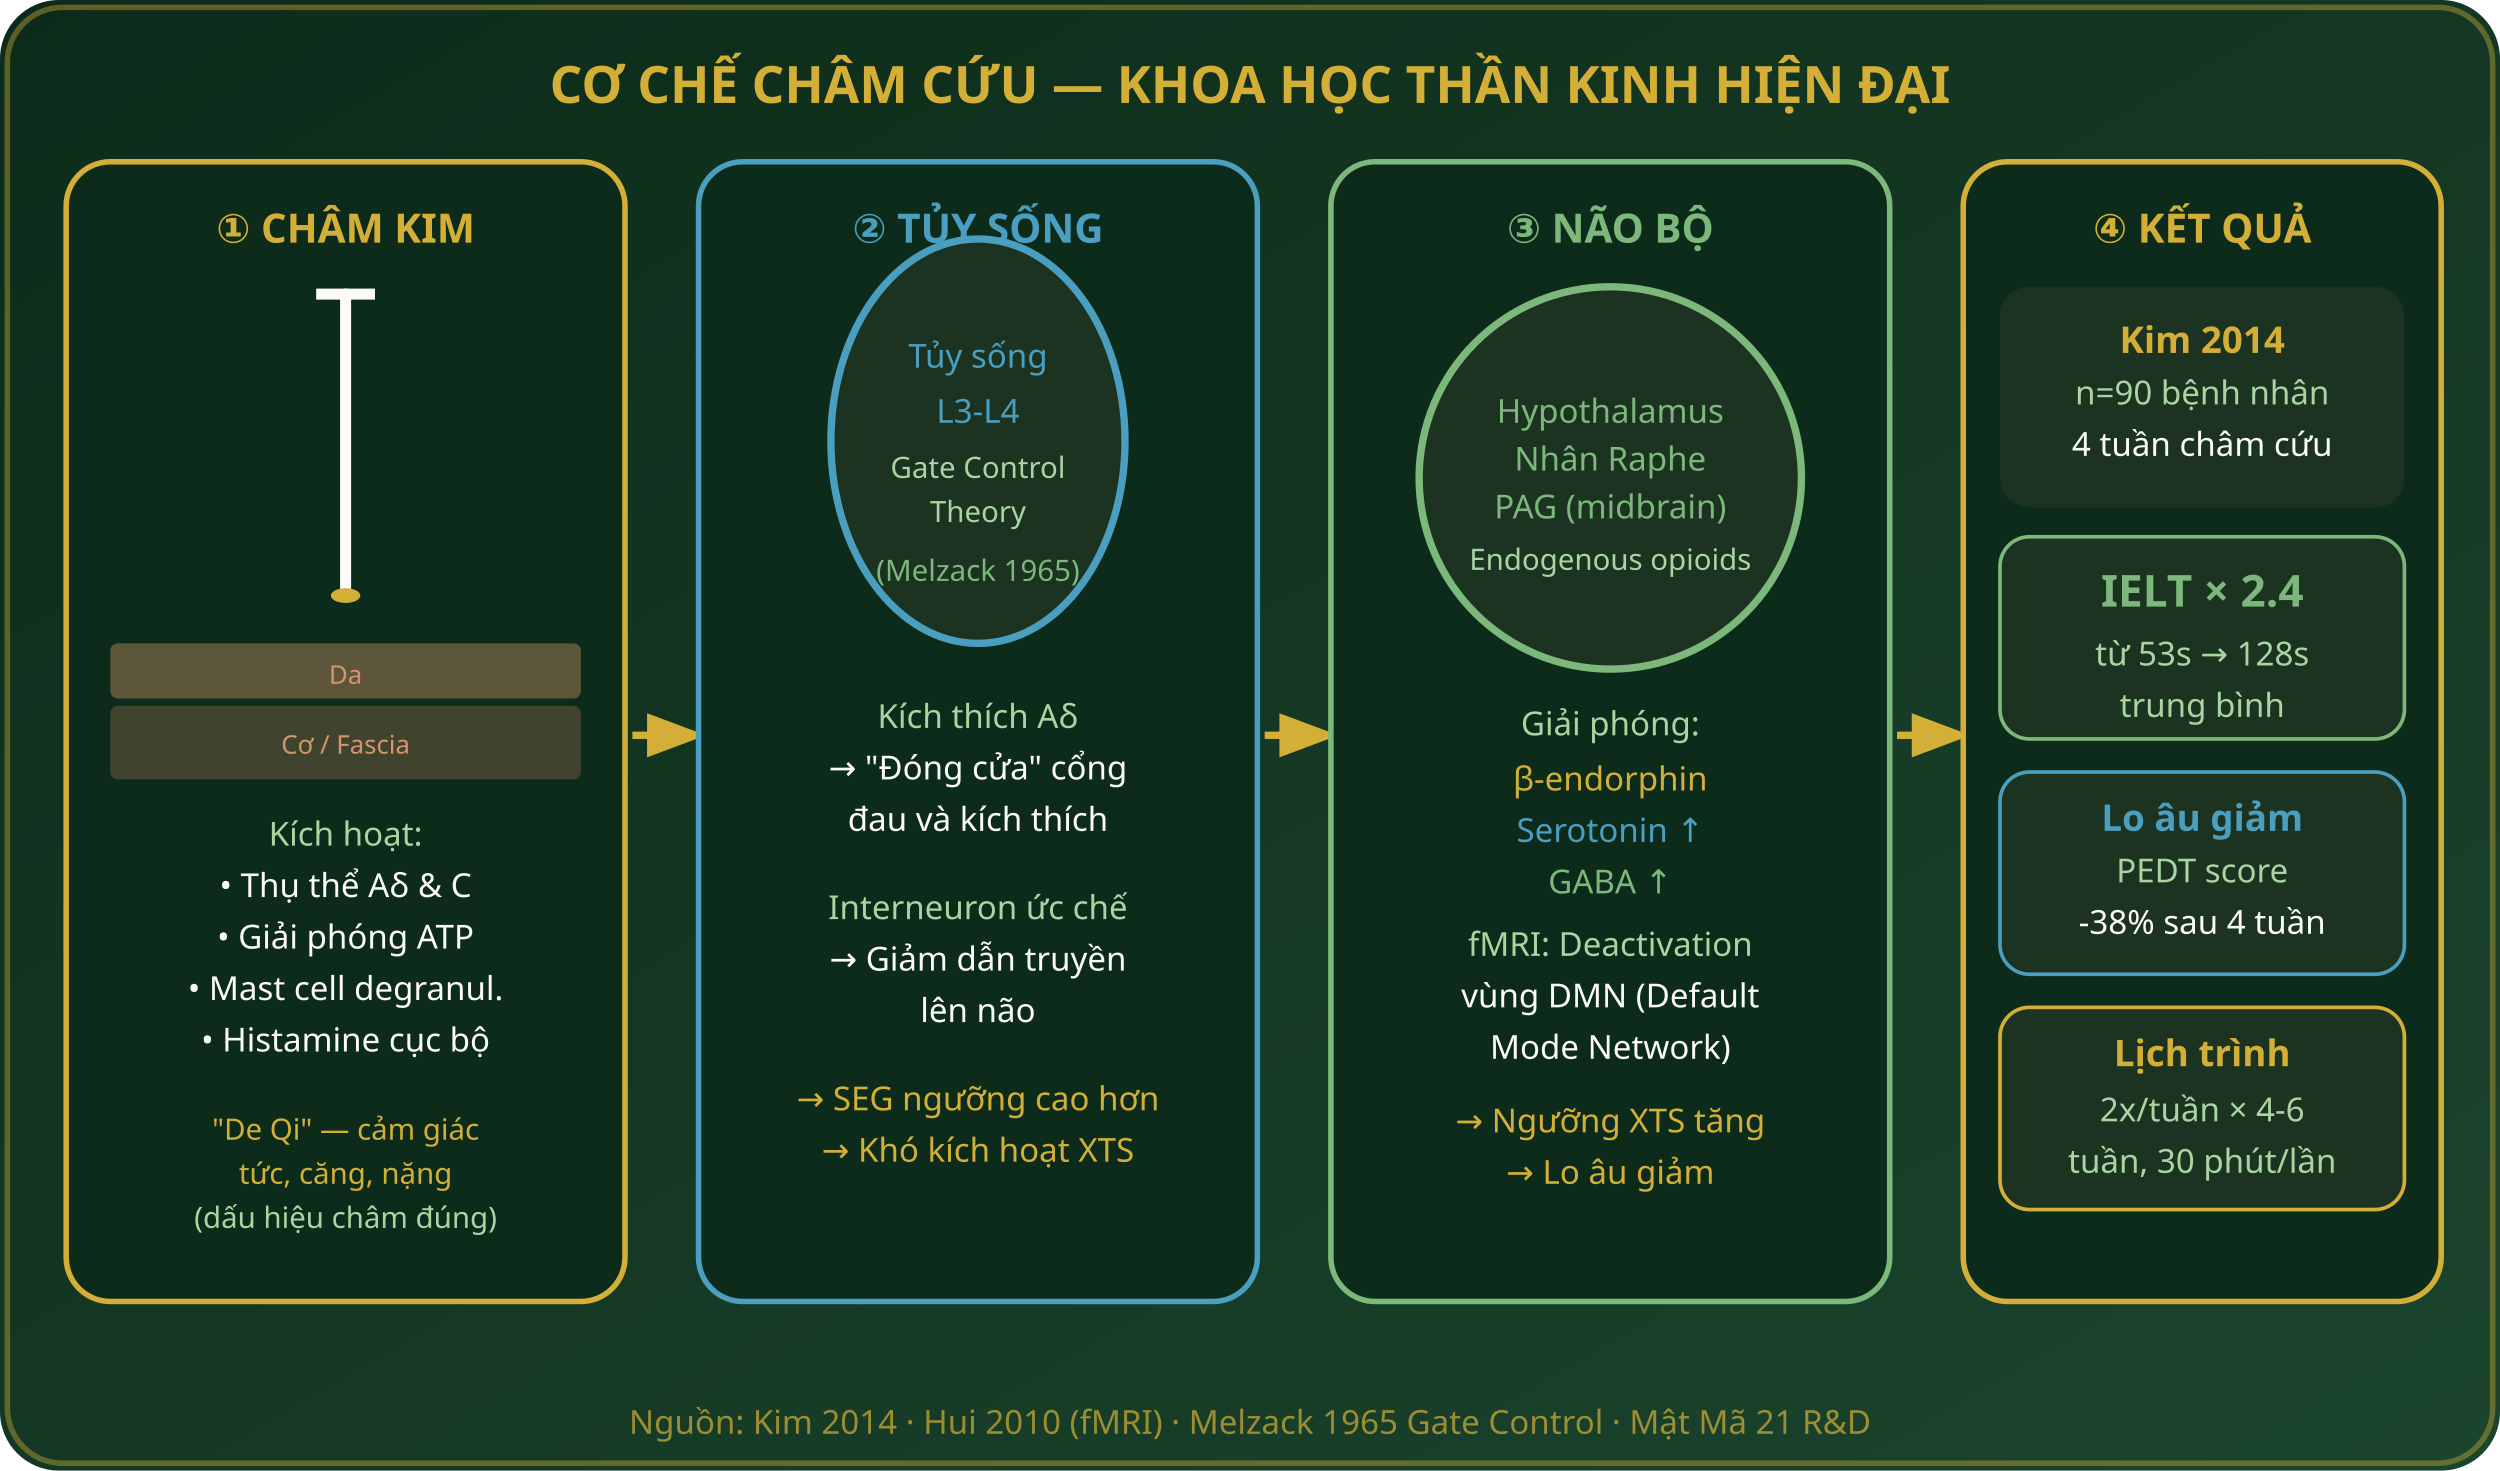
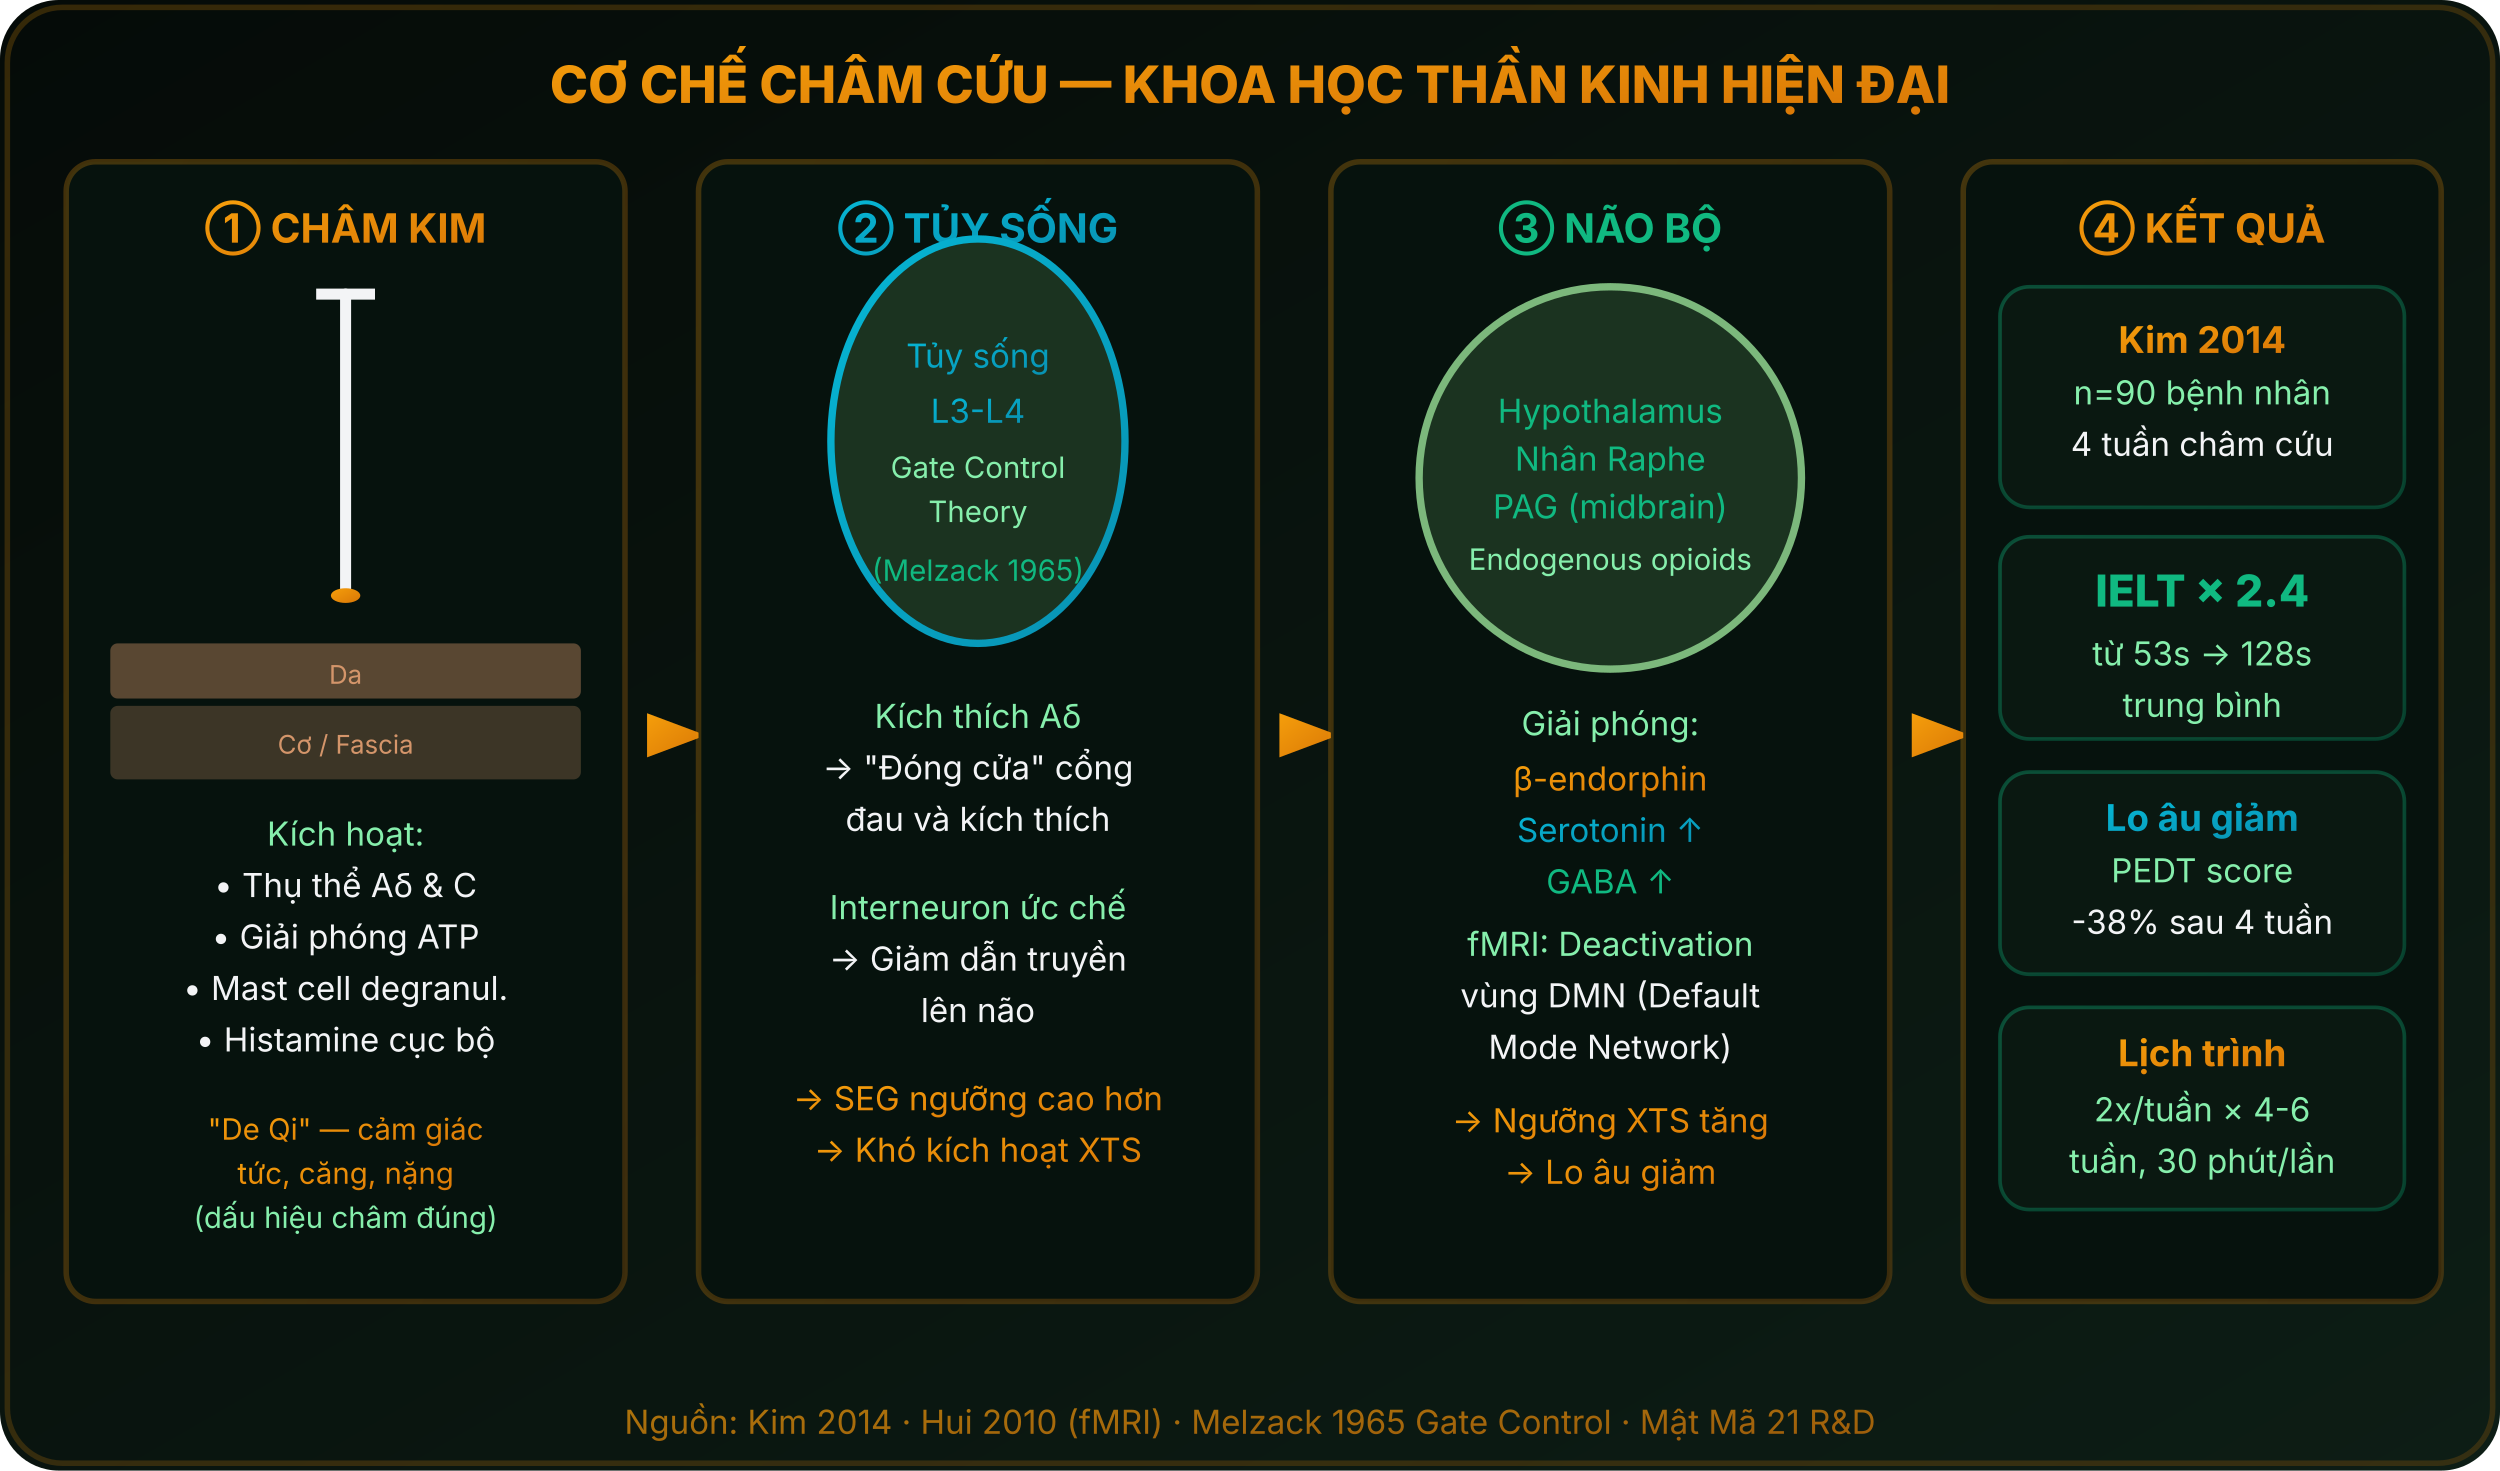
<svg xmlns="http://www.w3.org/2000/svg" viewBox="0 0 680 400" width="100%" height="100%">
  <defs>
+     <style>
+       text {
+         text-rendering: optimizeLegibility;
+         -webkit-font-smoothing: antialiased;
+         font-family: 'Plus Jakarta Sans', 'Inter', system-ui, -apple-system, sans-serif;
+       }
+       .title-text {
+         font-weight: 800;
+         letter-spacing: 1.5px;
+       }
+       .glow-path {
+         filter: url(#glow-filter);
+       }
+     </style>
+     <filter id="glow-filter" x="-20%" y="-20%" width="140%" height="140%">
+       <feGaussianBlur stdDeviation="3" result="blur" />
+       <feMerge>
+         <feMergeNode in="blur" />
+         <feMergeNode in="SourceGraphic" />
+       </feMerge>
+     </filter>
+     <linearGradient id="obsidian-bg" x1="0%" y1="0%" x2="100%" y2="100%">
+       <stop offset="0%" stop-color="#050B08" />
+       <stop offset="100%" stop-color="#0D1D15" />
+     </linearGradient>
+     <linearGradient id="neon-gold" x1="0%" y1="0%" x2="100%" y2="100%">
+       <stop offset="0%" stop-color="#F59E0B" />
+       <stop offset="100%" stop-color="#D97706" />
+     </linearGradient>
+     <linearGradient id="neon-red" x1="0%" y1="0%" x2="100%" y2="100%">
+       <stop offset="0%" stop-color="#F43F5E" />
+       <stop offset="100%" stop-color="#BE123C" />
+     </linearGradient>
+     <linearGradient id="neon-cyan" x1="0%" y1="0%" x2="100%" y2="100%">
+       <stop offset="0%" stop-color="#06B6D4" />
+       <stop offset="100%" stop-color="#0891B2" />
+     </linearGradient>
+     <linearGradient id="neon-green" x1="0%" y1="0%" x2="100%" y2="100%">
+       <stop offset="0%" stop-color="#10B981" />
+       <stop offset="100%" stop-color="#059669" />
+     </linearGradient>
    <linearGradient id="bg" x1="0%" y1="0%" x2="100%" y2="100%">
      <stop offset="0%" stop-color="#0D2B1A" />
      <stop offset="100%" stop-color="#1B442D" />
    </linearGradient>
    <marker id="arr" markerWidth="8" markerHeight="8" refX="6" refY="3" orient="auto">
-       <path d="M0,0 L0,6 L8,3 z" fill="#D4AF37" />
+       <path d="M0,0 L0,6 L8,3 z" fill="url(#neon-gold)" />
    </marker>
    <marker id="arr-green" markerWidth="8" markerHeight="8" refX="6" refY="3" orient="auto">
-       <path d="M0,0 L0,6 L8,3 z" fill="#7CB87C" />
+       <path d="M0,0 L0,6 L8,3 z" fill="#10B981" />
    </marker>
  </defs>
-   <rect width="680" height="400" rx="16" fill="url(#bg)" />
-   <rect x="2" y="2" width="676" height="396" rx="15" fill="none" stroke="#D4AF37" stroke-width="1.5" stroke-opacity="0.4" />
-   <text x="340" y="28" font-family="system-ui,sans-serif" font-size="14" font-weight="800" fill="#D4AF37" text-anchor="middle">CƠ CHẾ CHÂM CỨU — KHOA HỌC THẦN KINH HIỆN ĐẠI</text>
-   <rect x="18" y="44" width="152" height="310" rx="12" fill="#0D2B1A" stroke="#D4AF37" stroke-width="1.5" />
-   <text x="94" y="66" font-family="system-ui,sans-serif" font-size="11" font-weight="700" fill="#D4AF37" text-anchor="middle">① CHÂM KIM</text>
-   <line x1="94" y1="80" x2="94" y2="160" stroke="#FDFBF7" stroke-width="3" stroke-linecap="round" />
-   <line x1="86" y1="80" x2="102" y2="80" stroke="#FDFBF7" stroke-width="3" />
-   <ellipse cx="94" cy="162" rx="4" ry="2" fill="#D4AF37" />
+   <rect width="680" height="400" rx="16" fill="url(#obsidian-bg)" />
+   <rect x="2" y="2" width="676" height="396" rx="15" fill="none" stroke="url(#neon-gold)" stroke-width="1.5" stroke-opacity="0.2" />
+   <text x="340" y="28" font-family="'Plus Jakarta Sans', 'Inter', system-ui, sans-serif" font-size="14" font-weight="800" fill="url(#neon-gold)" text-anchor="middle">CƠ CHẾ CHÂM CỨU — KHOA HỌC THẦN KINH HIỆN ĐẠI</text>
+   <rect x="18" y="44" width="152" height="310" rx="8" fill="#06120D" stroke="url(#neon-gold)" stroke-width="1.5" stroke-opacity="0.25" ry="8" />
+   <text x="94" y="66" font-family="'Plus Jakarta Sans', 'Inter', system-ui, sans-serif" font-size="11" font-weight="700" fill="url(#neon-gold)" text-anchor="middle">① CHÂM KIM</text>
+   <line x1="94" y1="80" x2="94" y2="160" stroke="#F3F4F6" stroke-width="3" stroke-linecap="round" />
+   <line x1="86" y1="80" x2="102" y2="80" stroke="#F3F4F6" stroke-width="3" />
+   <ellipse cx="94" cy="162" rx="4" ry="2" fill="url(#neon-gold)" />
  <rect x="30" y="175" width="128" height="15" rx="2" fill="#D4956A" opacity="0.4" />
-   <text x="94" y="186" font-family="system-ui,sans-serif" font-size="7" fill="#D4956A" text-anchor="middle">Da</text>
+   <text x="94" y="186" font-family="'Plus Jakarta Sans', 'Inter', system-ui, sans-serif" font-size="7" fill="#D4956A" text-anchor="middle">Da</text>
  <rect x="30" y="192" width="128" height="20" rx="2" fill="#8B6A4A" opacity="0.4" />
-   <text x="94" y="205" font-family="system-ui,sans-serif" font-size="7" fill="#D4956A" text-anchor="middle">Cơ / Fascia</text>
-   <text x="94" y="230" font-family="system-ui,sans-serif" font-size="9" fill="#A8D5A2" text-anchor="middle">Kích hoạt:</text>
-   <text x="94" y="244" font-family="system-ui,sans-serif" font-size="9" fill="#FDFBF7" text-anchor="middle">• Thụ thể Aδ &amp; C</text>
-   <text x="94" y="258" font-family="system-ui,sans-serif" font-size="9" fill="#FDFBF7" text-anchor="middle">• Giải phóng ATP</text>
-   <text x="94" y="272" font-family="system-ui,sans-serif" font-size="9" fill="#FDFBF7" text-anchor="middle">• Mast cell degranul.</text>
-   <text x="94" y="286" font-family="system-ui,sans-serif" font-size="9" fill="#FDFBF7" text-anchor="middle">• Histamine cục bộ</text>
-   <text x="94" y="310" font-family="system-ui,sans-serif" font-size="8" fill="#D4AF37" text-anchor="middle">"De Qi" — cảm giác</text>
-   <text x="94" y="322" font-family="system-ui,sans-serif" font-size="8" fill="#D4AF37" text-anchor="middle">tức, căng, nặng</text>
-   <text x="94" y="334" font-family="system-ui,sans-serif" font-size="8" fill="#A8D5A2" text-anchor="middle">(dấu hiệu châm đúng)</text>
-   <line x1="172" y1="200" x2="188" y2="200" stroke="#D4AF37" stroke-width="2" marker-end="url(#arr)" />
-   <rect x="190" y="44" width="152" height="310" rx="12" fill="#0D2B1A" stroke="#4A9EBF" stroke-width="1.5" />
-   <text x="266" y="66" font-family="system-ui,sans-serif" font-size="11" font-weight="700" fill="#4A9EBF" text-anchor="middle">② TỦY SỐNG</text>
-   <ellipse cx="266" cy="120" rx="40" ry="55" fill="#1B3320" stroke="#4A9EBF" stroke-width="2" />
-   <text x="266" y="100" font-family="system-ui,sans-serif" font-size="9" fill="#4A9EBF" text-anchor="middle">Tủy sống</text>
-   <text x="266" y="115" font-family="system-ui,sans-serif" font-size="9" fill="#4A9EBF" text-anchor="middle">L3-L4</text>
-   <text x="266" y="130" font-family="system-ui,sans-serif" font-size="8" fill="#A8D5A2" text-anchor="middle">Gate Control</text>
-   <text x="266" y="142" font-family="system-ui,sans-serif" font-size="8" fill="#A8D5A2" text-anchor="middle">Theory</text>
-   <text x="266" y="158" font-family="system-ui,sans-serif" font-size="8" fill="#7CB87C" text-anchor="middle">(Melzack 1965)</text>
-   <text x="266" y="198" font-family="system-ui,sans-serif" font-size="9" fill="#A8D5A2" text-anchor="middle">Kích thích Aδ</text>
-   <text x="266" y="212" font-family="system-ui,sans-serif" font-size="9" fill="#FDFBF7" text-anchor="middle">→ "Đóng cửa" cổng</text>
-   <text x="266" y="226" font-family="system-ui,sans-serif" font-size="9" fill="#FDFBF7" text-anchor="middle">đau và kích thích</text>
-   <text x="266" y="250" font-family="system-ui,sans-serif" font-size="9" fill="#A8D5A2" text-anchor="middle">Interneuron ức chế</text>
-   <text x="266" y="264" font-family="system-ui,sans-serif" font-size="9" fill="#FDFBF7" text-anchor="middle">→ Giảm dẫn truyền</text>
-   <text x="266" y="278" font-family="system-ui,sans-serif" font-size="9" fill="#FDFBF7" text-anchor="middle">lên não</text>
-   <text x="266" y="302" font-family="system-ui,sans-serif" font-size="9" fill="#D4AF37" text-anchor="middle">→ SEG ngưỡng cao hơn</text>
-   <text x="266" y="316" font-family="system-ui,sans-serif" font-size="9" fill="#D4AF37" text-anchor="middle">→ Khó kích hoạt XTS</text>
-   <line x1="344" y1="200" x2="360" y2="200" stroke="#D4AF37" stroke-width="2" marker-end="url(#arr)" />
-   <rect x="362" y="44" width="152" height="310" rx="12" fill="#0D2B1A" stroke="#7CB87C" stroke-width="1.5" />
-   <text x="438" y="66" font-family="system-ui,sans-serif" font-size="11" font-weight="700" fill="#7CB87C" text-anchor="middle">③ NÃO BỘ</text>
+   <text x="94" y="205" font-family="'Plus Jakarta Sans', 'Inter', system-ui, sans-serif" font-size="7" fill="#D4956A" text-anchor="middle">Cơ / Fascia</text>
+   <text x="94" y="230" font-family="'Plus Jakarta Sans', 'Inter', system-ui, sans-serif" font-size="9" fill="#86EFAC" text-anchor="middle">Kích hoạt:</text>
+   <text x="94" y="244" font-family="'Plus Jakarta Sans', 'Inter', system-ui, sans-serif" font-size="9" fill="#F3F4F6" text-anchor="middle">• Thụ thể Aδ &amp; C</text>
+   <text x="94" y="258" font-family="'Plus Jakarta Sans', 'Inter', system-ui, sans-serif" font-size="9" fill="#F3F4F6" text-anchor="middle">• Giải phóng ATP</text>
+   <text x="94" y="272" font-family="'Plus Jakarta Sans', 'Inter', system-ui, sans-serif" font-size="9" fill="#F3F4F6" text-anchor="middle">• Mast cell degranul.</text>
+   <text x="94" y="286" font-family="'Plus Jakarta Sans', 'Inter', system-ui, sans-serif" font-size="9" fill="#F3F4F6" text-anchor="middle">• Histamine cục bộ</text>
+   <text x="94" y="310" font-family="'Plus Jakarta Sans', 'Inter', system-ui, sans-serif" font-size="8" fill="url(#neon-gold)" text-anchor="middle">"De Qi" — cảm giác</text>
+   <text x="94" y="322" font-family="'Plus Jakarta Sans', 'Inter', system-ui, sans-serif" font-size="8" fill="url(#neon-gold)" text-anchor="middle">tức, căng, nặng</text>
+   <text x="94" y="334" font-family="'Plus Jakarta Sans', 'Inter', system-ui, sans-serif" font-size="8" fill="#86EFAC" text-anchor="middle">(dấu hiệu châm đúng)</text>
+   <line x1="172" y1="200" x2="188" y2="200" stroke="url(#neon-gold)" stroke-width="2" marker-end="url(#arr)" />
+   <rect x="190" y="44" width="152" height="310" rx="8" fill="#06120D" stroke="url(#neon-gold)" stroke-width="1.5" stroke-opacity="0.25" ry="8" />
+   <text x="266" y="66" font-family="'Plus Jakarta Sans', 'Inter', system-ui, sans-serif" font-size="11" font-weight="700" fill="url(#neon-cyan)" text-anchor="middle">② TỦY SỐNG</text>
+   <ellipse cx="266" cy="120" rx="40" ry="55" fill="#1B3320" stroke="url(#neon-cyan)" stroke-width="2" />
+   <text x="266" y="100" font-family="'Plus Jakarta Sans', 'Inter', system-ui, sans-serif" font-size="9" fill="url(#neon-cyan)" text-anchor="middle">Tủy sống</text>
+   <text x="266" y="115" font-family="'Plus Jakarta Sans', 'Inter', system-ui, sans-serif" font-size="9" fill="url(#neon-cyan)" text-anchor="middle">L3-L4</text>
+   <text x="266" y="130" font-family="'Plus Jakarta Sans', 'Inter', system-ui, sans-serif" font-size="8" fill="#86EFAC" text-anchor="middle">Gate Control</text>
+   <text x="266" y="142" font-family="'Plus Jakarta Sans', 'Inter', system-ui, sans-serif" font-size="8" fill="#86EFAC" text-anchor="middle">Theory</text>
+   <text x="266" y="158" font-family="'Plus Jakarta Sans', 'Inter', system-ui, sans-serif" font-size="8" fill="#10B981" text-anchor="middle">(Melzack 1965)</text>
+   <text x="266" y="198" font-family="'Plus Jakarta Sans', 'Inter', system-ui, sans-serif" font-size="9" fill="#86EFAC" text-anchor="middle">Kích thích Aδ</text>
+   <text x="266" y="212" font-family="'Plus Jakarta Sans', 'Inter', system-ui, sans-serif" font-size="9" fill="#F3F4F6" text-anchor="middle">→ "Đóng cửa" cổng</text>
+   <text x="266" y="226" font-family="'Plus Jakarta Sans', 'Inter', system-ui, sans-serif" font-size="9" fill="#F3F4F6" text-anchor="middle">đau và kích thích</text>
+   <text x="266" y="250" font-family="'Plus Jakarta Sans', 'Inter', system-ui, sans-serif" font-size="9" fill="#86EFAC" text-anchor="middle">Interneuron ức chế</text>
+   <text x="266" y="264" font-family="'Plus Jakarta Sans', 'Inter', system-ui, sans-serif" font-size="9" fill="#F3F4F6" text-anchor="middle">→ Giảm dẫn truyền</text>
+   <text x="266" y="278" font-family="'Plus Jakarta Sans', 'Inter', system-ui, sans-serif" font-size="9" fill="#F3F4F6" text-anchor="middle">lên não</text>
+   <text x="266" y="302" font-family="'Plus Jakarta Sans', 'Inter', system-ui, sans-serif" font-size="9" fill="url(#neon-gold)" text-anchor="middle">→ SEG ngưỡng cao hơn</text>
+   <text x="266" y="316" font-family="'Plus Jakarta Sans', 'Inter', system-ui, sans-serif" font-size="9" fill="url(#neon-gold)" text-anchor="middle">→ Khó kích hoạt XTS</text>
+   <line x1="344" y1="200" x2="360" y2="200" stroke="url(#neon-gold)" stroke-width="2" marker-end="url(#arr)" />
+   <rect x="362" y="44" width="152" height="310" rx="8" fill="#06120D" stroke="url(#neon-gold)" stroke-width="1.5" stroke-opacity="0.25" ry="8" />
+   <text x="438" y="66" font-family="'Plus Jakarta Sans', 'Inter', system-ui, sans-serif" font-size="11" font-weight="700" fill="#10B981" text-anchor="middle">③ NÃO BỘ</text>
  <circle cx="438" cy="130" r="52" fill="#1B3320" stroke="#7CB87C" stroke-width="2" />
-   <text x="438" y="115" font-family="system-ui,sans-serif" font-size="9" fill="#7CB87C" text-anchor="middle">Hypothalamus</text>
-   <text x="438" y="128" font-family="system-ui,sans-serif" font-size="9" fill="#7CB87C" text-anchor="middle">Nhân Raphe</text>
-   <text x="438" y="141" font-family="system-ui,sans-serif" font-size="9" fill="#7CB87C" text-anchor="middle">PAG (midbrain)</text>
-   <text x="438" y="155" font-family="system-ui,sans-serif" font-size="8" fill="#A8D5A2" text-anchor="middle">Endogenous opioids</text>
-   <text x="438" y="200" font-family="system-ui,sans-serif" font-size="9" fill="#A8D5A2" text-anchor="middle">Giải phóng:</text>
-   <text x="438" y="215" font-family="system-ui,sans-serif" font-size="9" fill="#D4AF37" text-anchor="middle">β-endorphin</text>
-   <text x="438" y="229" font-family="system-ui,sans-serif" font-size="9" fill="#4A9EBF" text-anchor="middle">Serotonin ↑</text>
-   <text x="438" y="243" font-family="system-ui,sans-serif" font-size="9" fill="#7CB87C" text-anchor="middle">GABA ↑</text>
-   <text x="438" y="260" font-family="system-ui,sans-serif" font-size="9" fill="#A8D5A2" text-anchor="middle">fMRI: Deactivation</text>
-   <text x="438" y="274" font-family="system-ui,sans-serif" font-size="9" fill="#FDFBF7" text-anchor="middle">vùng DMN (Default</text>
-   <text x="438" y="288" font-family="system-ui,sans-serif" font-size="9" fill="#FDFBF7" text-anchor="middle">Mode Network)</text>
-   <text x="438" y="308" font-family="system-ui,sans-serif" font-size="9" fill="#D4AF37" text-anchor="middle">→ Ngưỡng XTS tăng</text>
-   <text x="438" y="322" font-family="system-ui,sans-serif" font-size="9" fill="#D4AF37" text-anchor="middle">→ Lo âu giảm</text>
-   <line x1="516" y1="200" x2="532" y2="200" stroke="#D4AF37" stroke-width="2" marker-end="url(#arr)" />
-   <rect x="534" y="44" width="130" height="310" rx="12" fill="#0D2B1A" stroke="#D4AF37" stroke-width="1.5" />
-   <text x="599" y="66" font-family="system-ui,sans-serif" font-size="11" font-weight="700" fill="#D4AF37" text-anchor="middle">④ KẾT QUẢ</text>
-   <rect x="544" y="78" width="110" height="60" rx="8" fill="#1B3320" />
-   <text x="599" y="96" font-family="system-ui,sans-serif" font-size="10" font-weight="700" fill="#D4AF37" text-anchor="middle">Kim 2014</text>
-   <text x="599" y="110" font-family="system-ui,sans-serif" font-size="9" fill="#A8D5A2" text-anchor="middle">n=90 bệnh nhân</text>
-   <text x="599" y="124" font-family="system-ui,sans-serif" font-size="9" fill="#FDFBF7" text-anchor="middle">4 tuần châm cứu</text>
-   <rect x="544" y="146" width="110" height="55" rx="8" fill="#1B3320" stroke="#7CB87C" stroke-width="1" />
-   <text x="599" y="165" font-family="system-ui,sans-serif" font-size="12" font-weight="800" fill="#7CB87C" text-anchor="middle">IELT × 2.4</text>
-   <text x="599" y="181" font-family="system-ui,sans-serif" font-size="9" fill="#A8D5A2" text-anchor="middle">từ 53s → 128s</text>
-   <text x="599" y="195" font-family="system-ui,sans-serif" font-size="9" fill="#A8D5A2" text-anchor="middle">trung bình</text>
-   <rect x="544" y="210" width="110" height="55" rx="8" fill="#1B3320" stroke="#4A9EBF" stroke-width="1" />
-   <text x="599" y="226" font-family="system-ui,sans-serif" font-size="10" font-weight="700" fill="#4A9EBF" text-anchor="middle">Lo âu giảm</text>
-   <text x="599" y="240" font-family="system-ui,sans-serif" font-size="9" fill="#A8D5A2" text-anchor="middle">PEDT score</text>
-   <text x="599" y="254" font-family="system-ui,sans-serif" font-size="9" fill="#FDFBF7" text-anchor="middle">-38% sau 4 tuần</text>
-   <rect x="544" y="274" width="110" height="55" rx="8" fill="#1B3320" stroke="#D4AF37" stroke-width="1" />
-   <text x="599" y="290" font-family="system-ui,sans-serif" font-size="10" font-weight="700" fill="#D4AF37" text-anchor="middle">Lịch trình</text>
-   <text x="599" y="305" font-family="system-ui,sans-serif" font-size="9" fill="#A8D5A2" text-anchor="middle">2x/tuần × 4-6</text>
-   <text x="599" y="319" font-family="system-ui,sans-serif" font-size="9" fill="#A8D5A2" text-anchor="middle">tuần, 30 phút/lần</text>
-   <text x="340" y="390" font-family="system-ui,sans-serif" font-size="9" fill="#D4AF37" text-anchor="middle" opacity="0.7">Nguồn: Kim 2014 · Hui 2010 (fMRI) · Melzack 1965 Gate Control · Mật Mã 21 R&amp;D</text>
+   <text x="438" y="115" font-family="'Plus Jakarta Sans', 'Inter', system-ui, sans-serif" font-size="9" fill="#10B981" text-anchor="middle">Hypothalamus</text>
+   <text x="438" y="128" font-family="'Plus Jakarta Sans', 'Inter', system-ui, sans-serif" font-size="9" fill="#10B981" text-anchor="middle">Nhân Raphe</text>
+   <text x="438" y="141" font-family="'Plus Jakarta Sans', 'Inter', system-ui, sans-serif" font-size="9" fill="#10B981" text-anchor="middle">PAG (midbrain)</text>
+   <text x="438" y="155" font-family="'Plus Jakarta Sans', 'Inter', system-ui, sans-serif" font-size="8" fill="#86EFAC" text-anchor="middle">Endogenous opioids</text>
+   <text x="438" y="200" font-family="'Plus Jakarta Sans', 'Inter', system-ui, sans-serif" font-size="9" fill="#86EFAC" text-anchor="middle">Giải phóng:</text>
+   <text x="438" y="215" font-family="'Plus Jakarta Sans', 'Inter', system-ui, sans-serif" font-size="9" fill="url(#neon-gold)" text-anchor="middle">β-endorphin</text>
+   <text x="438" y="229" font-family="'Plus Jakarta Sans', 'Inter', system-ui, sans-serif" font-size="9" fill="url(#neon-cyan)" text-anchor="middle">Serotonin ↑</text>
+   <text x="438" y="243" font-family="'Plus Jakarta Sans', 'Inter', system-ui, sans-serif" font-size="9" fill="#10B981" text-anchor="middle">GABA ↑</text>
+   <text x="438" y="260" font-family="'Plus Jakarta Sans', 'Inter', system-ui, sans-serif" font-size="9" fill="#86EFAC" text-anchor="middle">fMRI: Deactivation</text>
+   <text x="438" y="274" font-family="'Plus Jakarta Sans', 'Inter', system-ui, sans-serif" font-size="9" fill="#F3F4F6" text-anchor="middle">vùng DMN (Default</text>
+   <text x="438" y="288" font-family="'Plus Jakarta Sans', 'Inter', system-ui, sans-serif" font-size="9" fill="#F3F4F6" text-anchor="middle">Mode Network)</text>
+   <text x="438" y="308" font-family="'Plus Jakarta Sans', 'Inter', system-ui, sans-serif" font-size="9" fill="url(#neon-gold)" text-anchor="middle">→ Ngưỡng XTS tăng</text>
+   <text x="438" y="322" font-family="'Plus Jakarta Sans', 'Inter', system-ui, sans-serif" font-size="9" fill="url(#neon-gold)" text-anchor="middle">→ Lo âu giảm</text>
+   <line x1="516" y1="200" x2="532" y2="200" stroke="url(#neon-gold)" stroke-width="2" marker-end="url(#arr)" />
+   <rect x="534" y="44" width="130" height="310" rx="8" fill="#06120D" stroke="url(#neon-gold)" stroke-width="1.5" stroke-opacity="0.25" ry="8" />
+   <text x="599" y="66" font-family="'Plus Jakarta Sans', 'Inter', system-ui, sans-serif" font-size="11" font-weight="700" fill="url(#neon-gold)" text-anchor="middle">④ KẾT QUẢ</text>
+   <rect x="544" y="78" width="110" height="60" rx="8" fill="#0A1811" stroke="url(#neon-green)" stroke-opacity="0.35" ry="8" />
+   <text x="599" y="96" font-family="'Plus Jakarta Sans', 'Inter', system-ui, sans-serif" font-size="10" font-weight="700" fill="url(#neon-gold)" text-anchor="middle">Kim 2014</text>
+   <text x="599" y="110" font-family="'Plus Jakarta Sans', 'Inter', system-ui, sans-serif" font-size="9" fill="#86EFAC" text-anchor="middle">n=90 bệnh nhân</text>
+   <text x="599" y="124" font-family="'Plus Jakarta Sans', 'Inter', system-ui, sans-serif" font-size="9" fill="#F3F4F6" text-anchor="middle">4 tuần châm cứu</text>
+   <rect x="544" y="146" width="110" height="55" rx="8" fill="#0A1811" stroke="url(#neon-green)" stroke-width="1" stroke-opacity="0.35" ry="8" />
+   <text x="599" y="165" font-family="'Plus Jakarta Sans', 'Inter', system-ui, sans-serif" font-size="12" font-weight="800" fill="#10B981" text-anchor="middle">IELT × 2.4</text>
+   <text x="599" y="181" font-family="'Plus Jakarta Sans', 'Inter', system-ui, sans-serif" font-size="9" fill="#86EFAC" text-anchor="middle">từ 53s → 128s</text>
+   <text x="599" y="195" font-family="'Plus Jakarta Sans', 'Inter', system-ui, sans-serif" font-size="9" fill="#86EFAC" text-anchor="middle">trung bình</text>
+   <rect x="544" y="210" width="110" height="55" rx="8" fill="#0A1811" stroke="url(#neon-green)" stroke-width="1" stroke-opacity="0.35" ry="8" />
+   <text x="599" y="226" font-family="'Plus Jakarta Sans', 'Inter', system-ui, sans-serif" font-size="10" font-weight="700" fill="url(#neon-cyan)" text-anchor="middle">Lo âu giảm</text>
+   <text x="599" y="240" font-family="'Plus Jakarta Sans', 'Inter', system-ui, sans-serif" font-size="9" fill="#86EFAC" text-anchor="middle">PEDT score</text>
+   <text x="599" y="254" font-family="'Plus Jakarta Sans', 'Inter', system-ui, sans-serif" font-size="9" fill="#F3F4F6" text-anchor="middle">-38% sau 4 tuần</text>
+   <rect x="544" y="274" width="110" height="55" rx="8" fill="#0A1811" stroke="url(#neon-green)" stroke-width="1" stroke-opacity="0.35" ry="8" />
+   <text x="599" y="290" font-family="'Plus Jakarta Sans', 'Inter', system-ui, sans-serif" font-size="10" font-weight="700" fill="url(#neon-gold)" text-anchor="middle">Lịch trình</text>
+   <text x="599" y="305" font-family="'Plus Jakarta Sans', 'Inter', system-ui, sans-serif" font-size="9" fill="#86EFAC" text-anchor="middle">2x/tuần × 4-6</text>
+   <text x="599" y="319" font-family="'Plus Jakarta Sans', 'Inter', system-ui, sans-serif" font-size="9" fill="#86EFAC" text-anchor="middle">tuần, 30 phút/lần</text>
+   <text x="340" y="390" font-family="'Plus Jakarta Sans', 'Inter', system-ui, sans-serif" font-size="9" fill="url(#neon-gold)" text-anchor="middle" opacity="0.7">Nguồn: Kim 2014 · Hui 2010 (fMRI) · Melzack 1965 Gate Control · Mật Mã 21 R&amp;D</text>
</svg>
